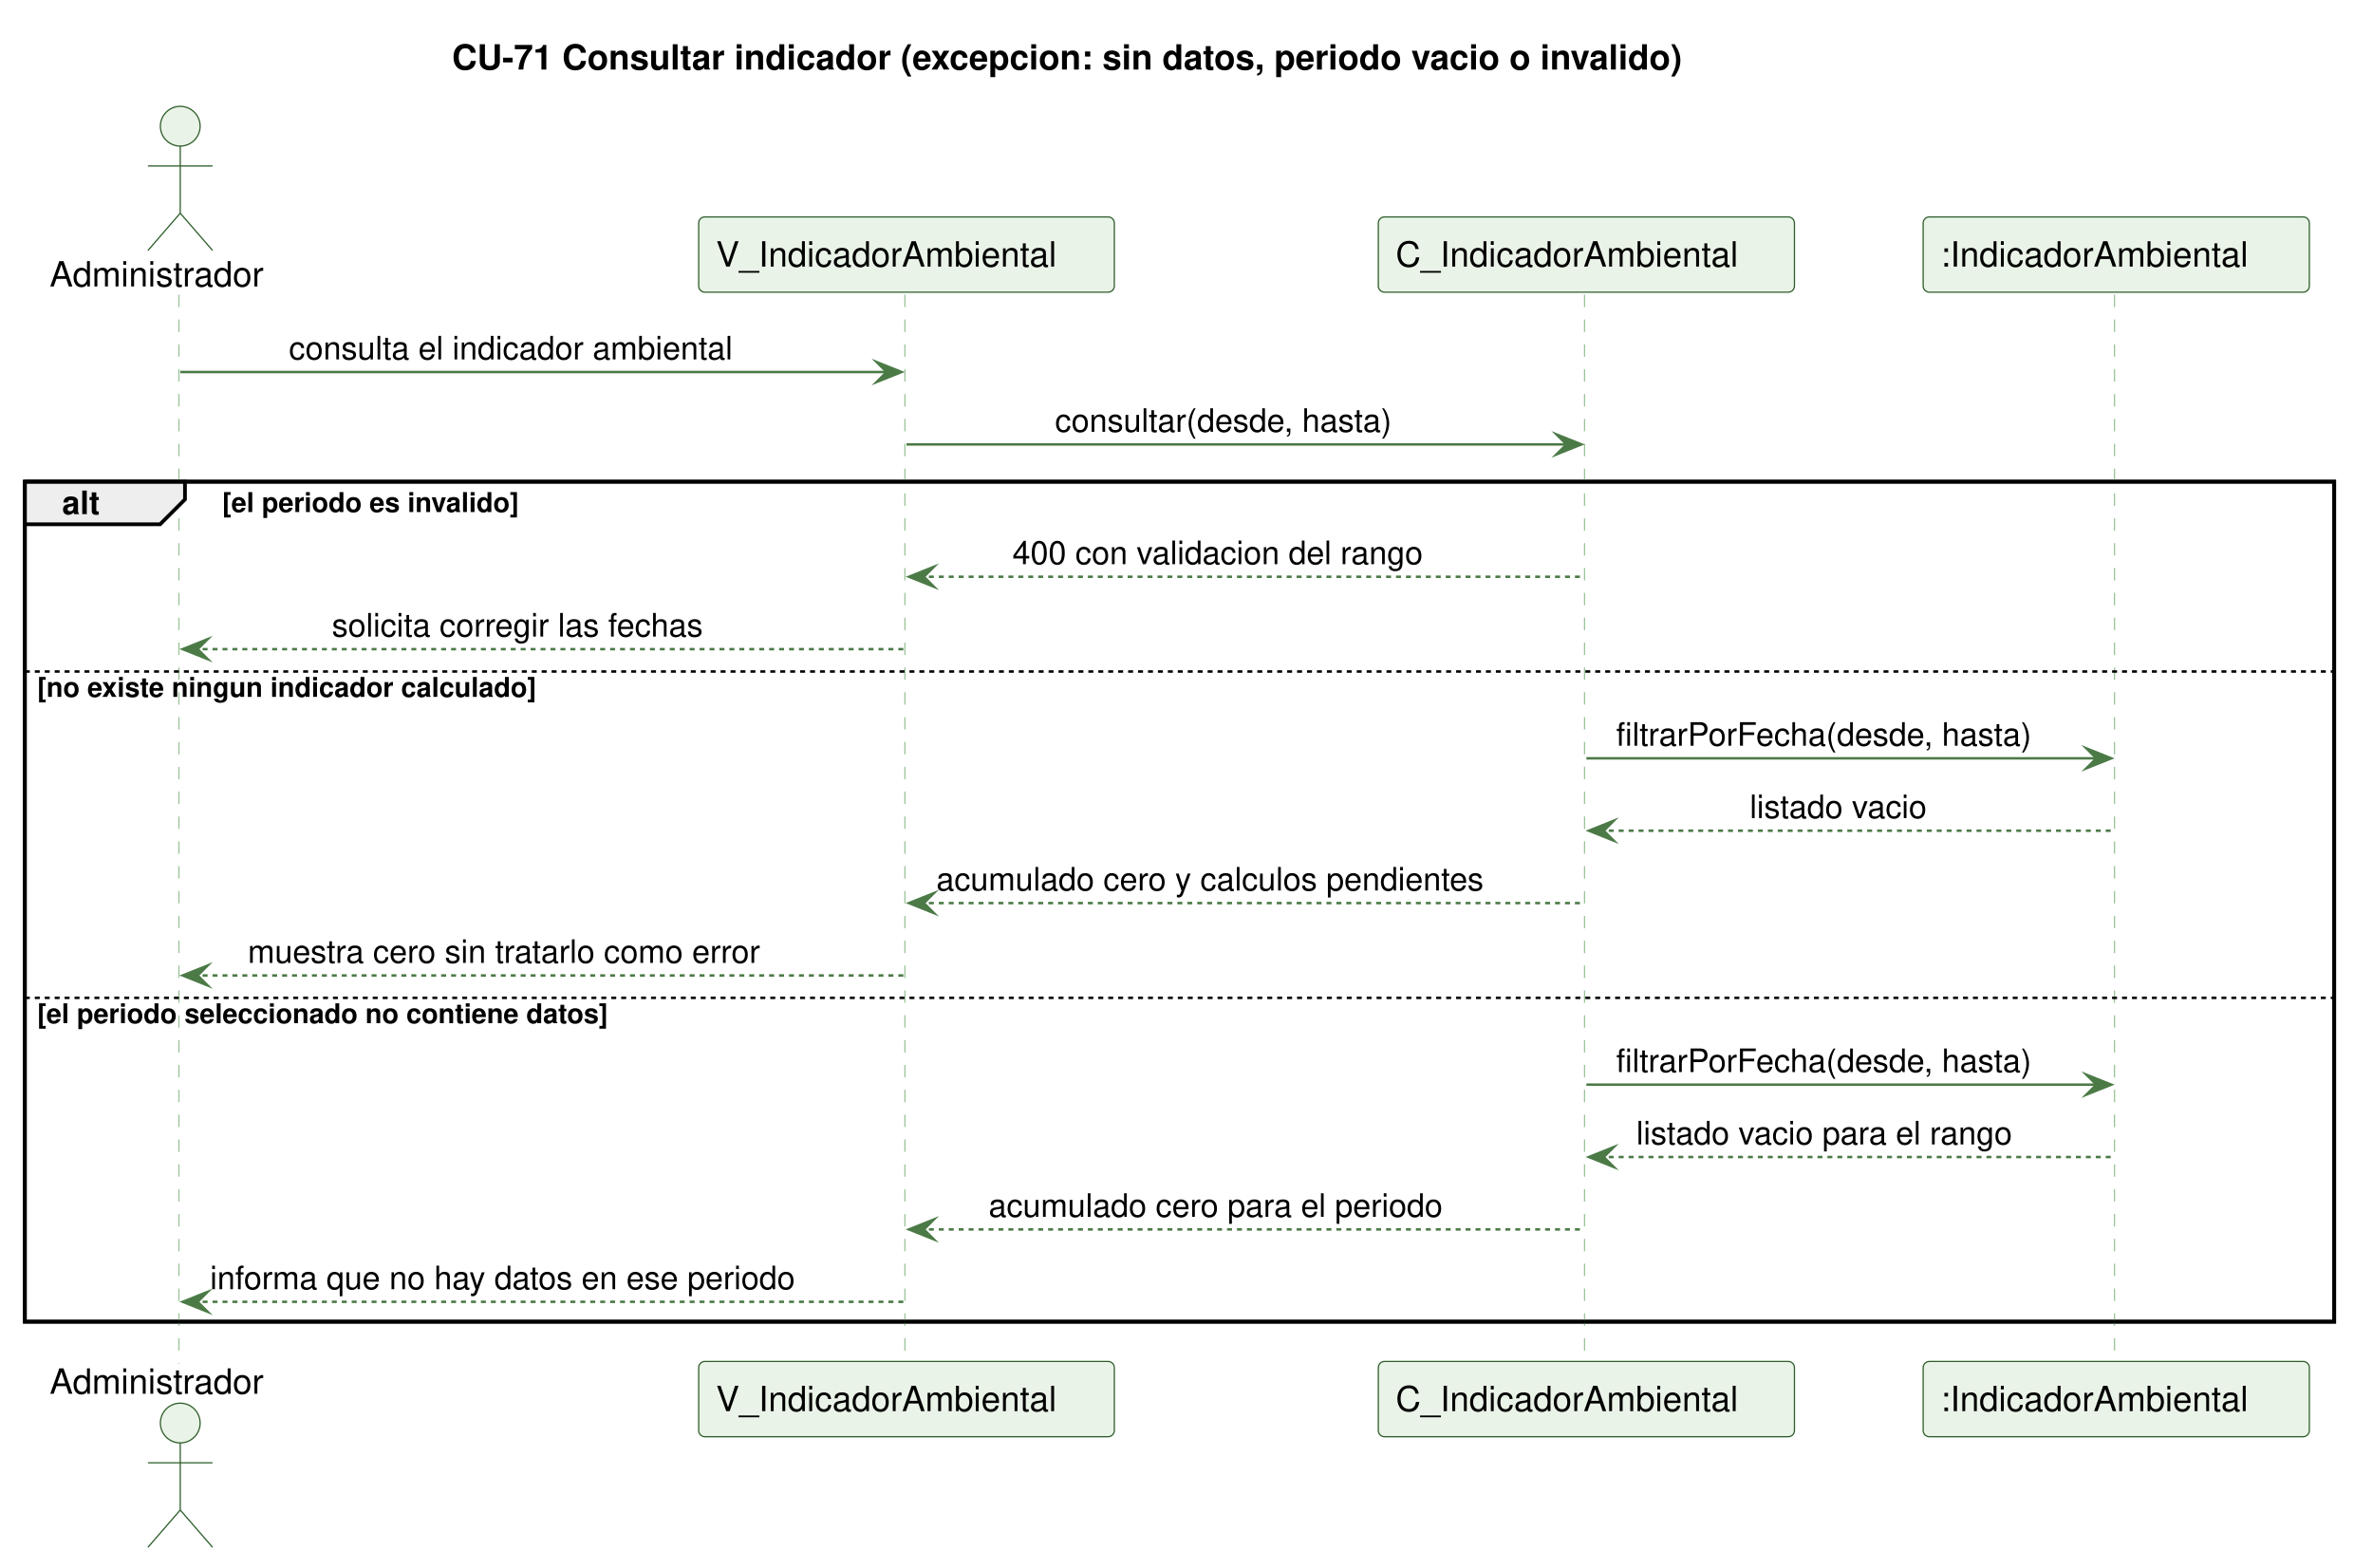
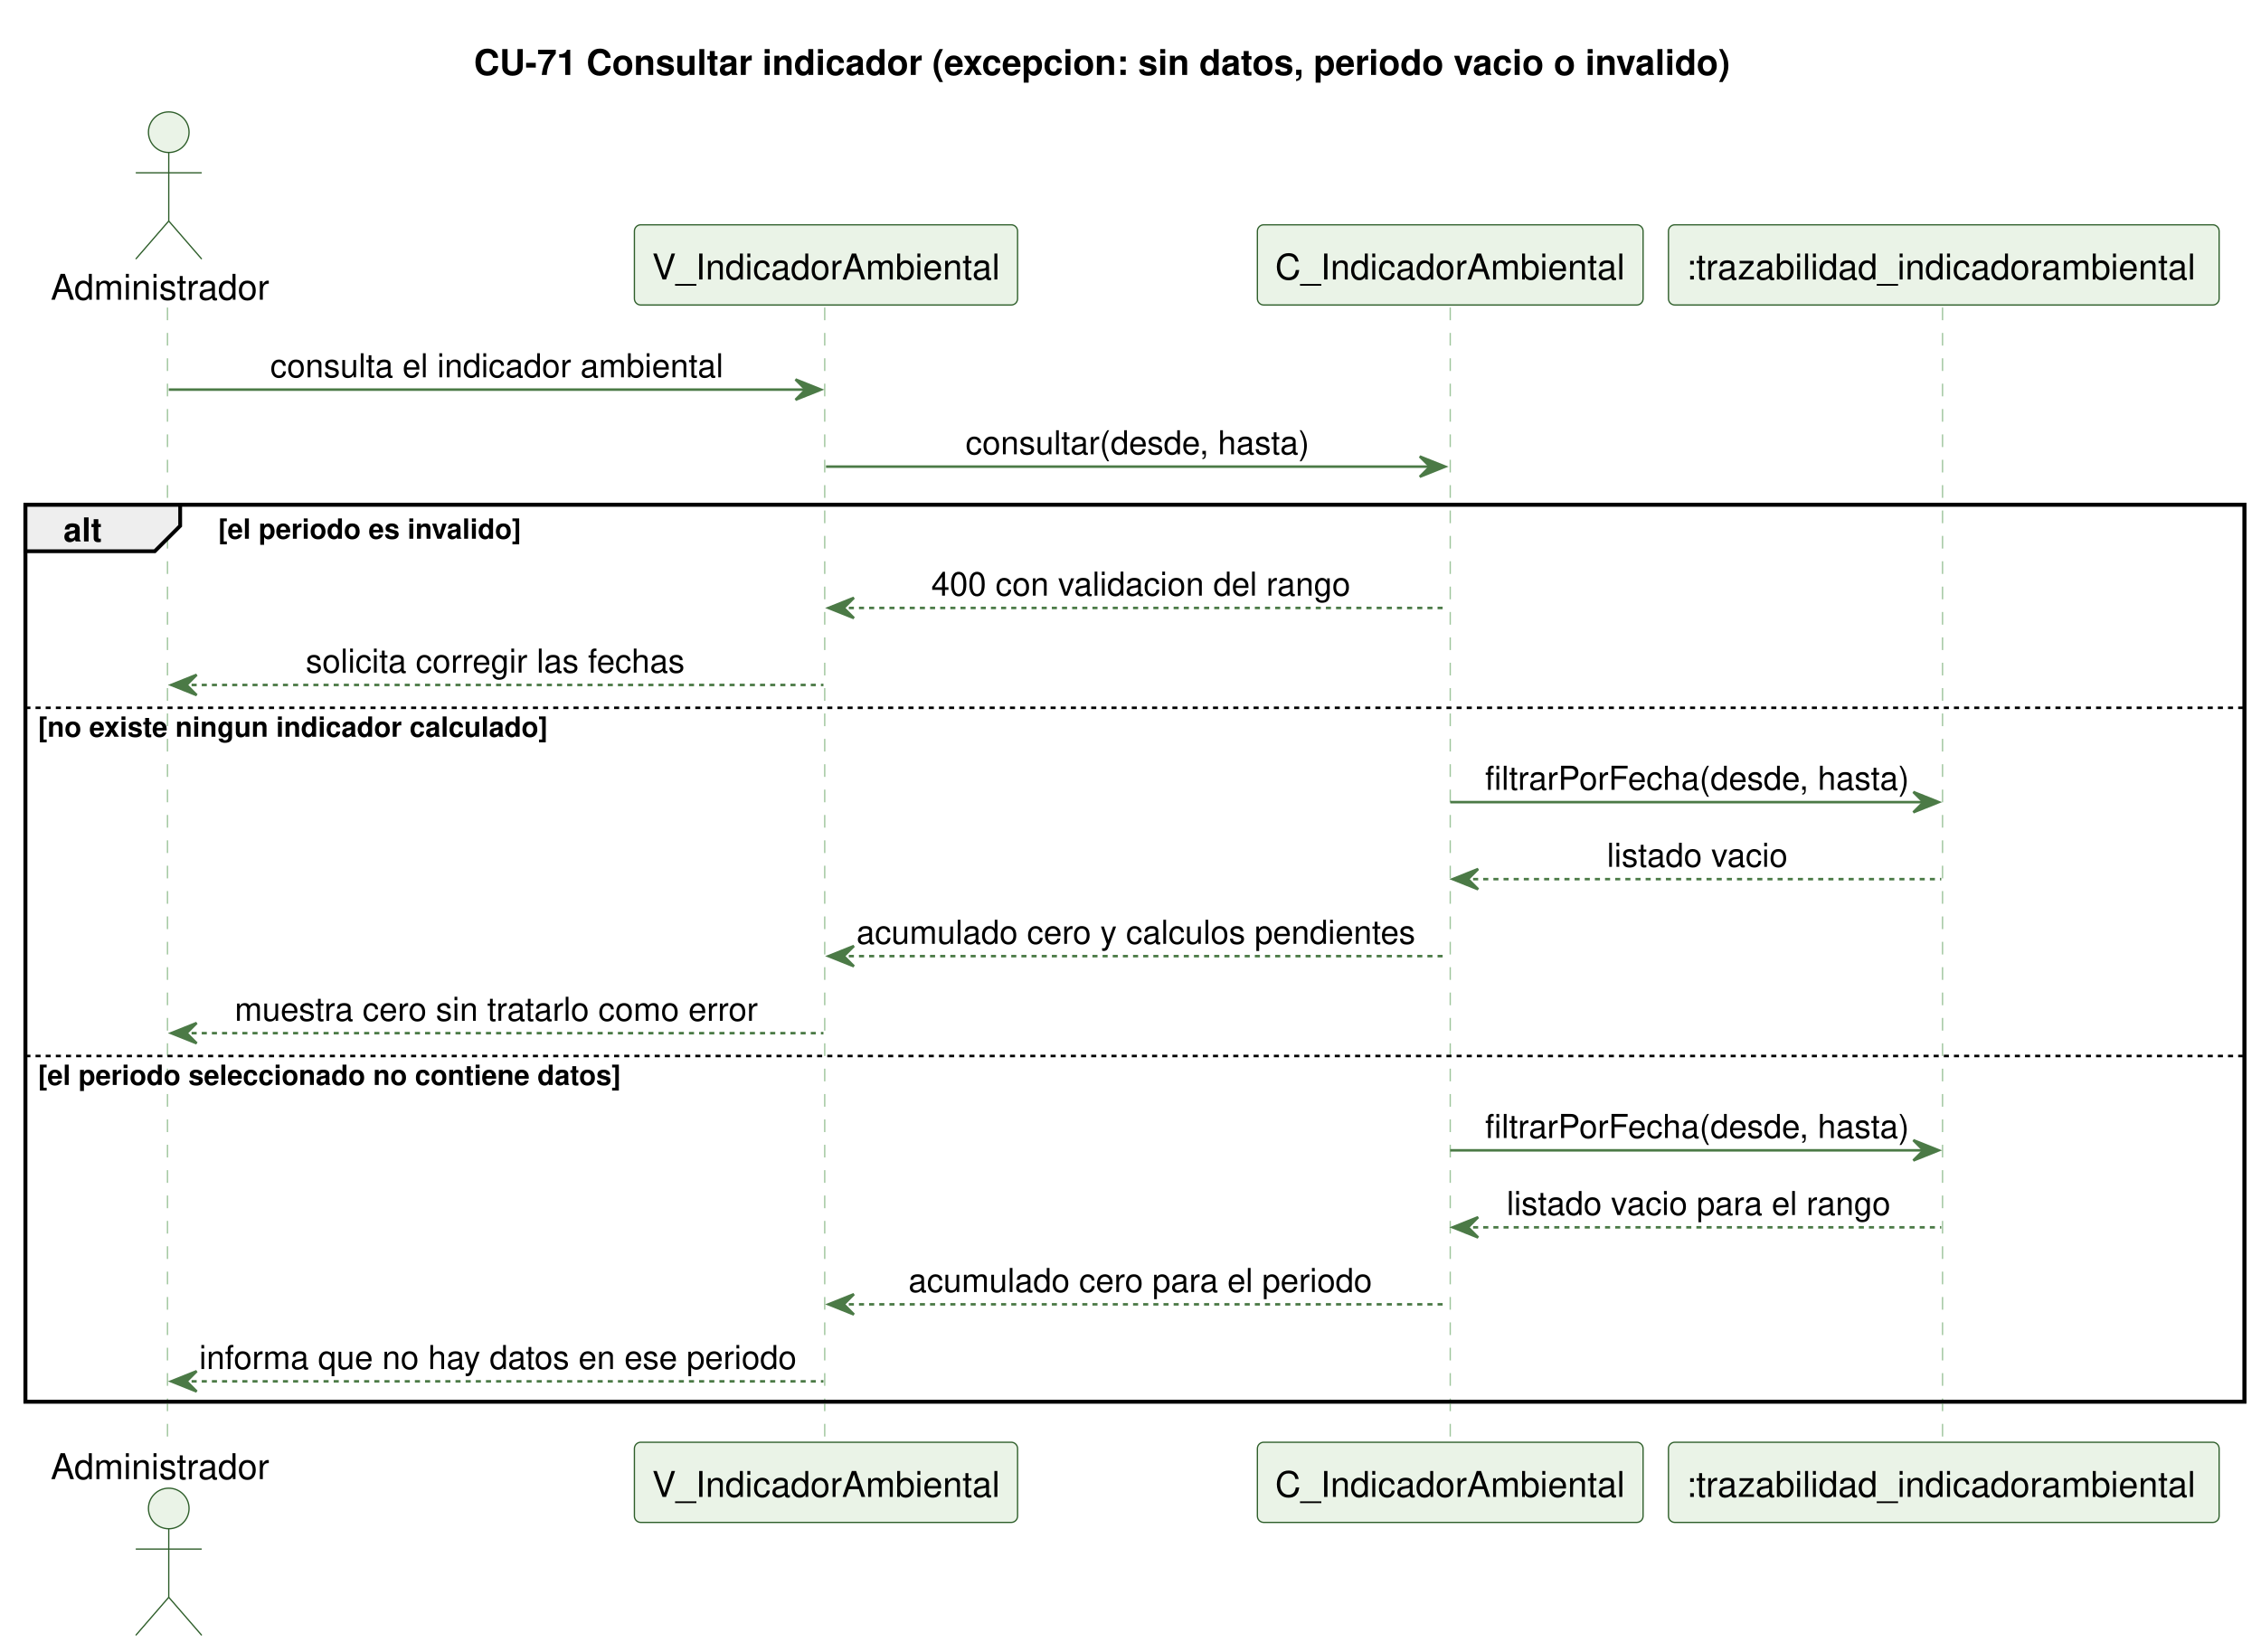
- <svg xmlns="http://www.w3.org/2000/svg" contentStyleType="text/css" data-diagram-type="SEQUENCE" height="631px" preserveAspectRatio="none" style="width:955px;height:631px;background:#FFFFFF;" version="1.1" viewBox="0 0 955 631" width="955px" zoomAndPan="magnify">
+ <svg xmlns="http://www.w3.org/2000/svg" contentStyleType="text/css" height="651px" preserveAspectRatio="none" style="width:891px;height:651px;background:#FFFFFF;" version="1.1" viewBox="0 0 891 651" width="891px" zoomAndPan="magnify">
  <defs />
  <g>
-     <g class="title" data-source-line="13">
-       <text fill="#000000" font-family="Helvetica" font-size="14" font-weight="700" lengthAdjust="spacing" textLength="584.589" x="181.897" y="27.995">CU-71 Consultar indicador (excepcion: sin datos, periodo vacio o invalido)</text>
-     </g>
-     <rect fill="none" height="338.07" style="stroke:#000000;stroke-width:1.5;" width="929.383" x="10" y="193.859" />
-     <g class="participant-lifeline" data-entity-uid="part1" data-qualified-name="Administrador" data-source-line="15" id="part1-lifeline">
-       <g>
-         <rect fill="#000000" fill-opacity="0" height="430.336" width="8" x="68.54" y="118.594" />
-         <line style="stroke:#9CC49A;stroke-width:0.5;stroke-dasharray:5,5;" x1="72" x2="72" y1="118.594" y2="548.93" />
-       </g>
-     </g>
-     <g class="participant-lifeline" data-entity-uid="part2" data-qualified-name="V" data-source-line="16" id="part2-lifeline">
-       <g>
-         <rect fill="#000000" fill-opacity="0" height="430.336" width="8" x="360.817" y="118.594" />
-         <line style="stroke:#9CC49A;stroke-width:0.5;stroke-dasharray:5,5;" x1="364.18" x2="364.18" y1="118.594" y2="548.93" />
-       </g>
-     </g>
-     <g class="participant-lifeline" data-entity-uid="part3" data-qualified-name="C" data-source-line="17" id="part3-lifeline">
-       <g>
-         <rect fill="#000000" fill-opacity="0" height="430.336" width="8" x="634.433" y="118.594" />
-         <line style="stroke:#9CC49A;stroke-width:0.5;stroke-dasharray:5,5;" x1="637.696" x2="637.696" y1="118.594" y2="548.93" />
-       </g>
-     </g>
-     <g class="participant-lifeline" data-entity-uid="part4" data-qualified-name="IA" data-source-line="18" id="part4-lifeline">
-       <g>
-         <rect fill="#000000" fill-opacity="0" height="430.336" width="8" x="847.675" y="118.594" />
-         <line style="stroke:#9CC49A;stroke-width:0.5;stroke-dasharray:5,5;" x1="850.968" x2="850.968" y1="118.594" y2="548.93" />
-       </g>
-     </g>
-     <g class="participant participant-head" data-entity-uid="part1" data-qualified-name="Administrador" data-source-line="15" id="part1-head">
-       <text fill="#000000" font-family="Helvetica" font-size="14" lengthAdjust="spacing" textLength="99.08" x="20" y="115.292">Administrador</text>
-       <ellipse cx="72.54" cy="50.797" fill="#EAF3E7" rx="8" ry="8" style="stroke:#2E5E2A;stroke-width:0.5;" />
-       <path d="M72.54,58.797 L72.54,85.797 M59.54,66.797 L85.54,66.797 M72.54,85.797 L59.54,100.797 M72.54,85.797 L85.54,100.797" fill="none" style="stroke:#2E5E2A;stroke-width:0.5;" />
-     </g>
-     <g class="participant participant-tail" data-entity-uid="part1" data-qualified-name="Administrador" data-source-line="15" id="part1-tail">
-       <text fill="#000000" font-family="Helvetica" font-size="14" lengthAdjust="spacing" textLength="99.08" x="20" y="560.925">Administrador</text>
-       <ellipse cx="72.54" cy="572.727" fill="#EAF3E7" rx="8" ry="8" style="stroke:#2E5E2A;stroke-width:0.5;" />
-       <path d="M72.54,580.727 L72.54,607.727 M59.54,588.727 L85.54,588.727 M72.54,607.727 L59.54,622.727 M72.54,607.727 L85.54,622.727" fill="none" style="stroke:#2E5E2A;stroke-width:0.5;" />
-     </g>
-     <g class="participant participant-head" data-entity-uid="part2" data-qualified-name="V" data-source-line="16" id="part2-head">
-       <rect fill="#EAF3E7" height="30.297" rx="2.5" ry="2.5" style="stroke:#2E5E2A;stroke-width:0.5;" width="167.275" x="281.18" y="87.297" />
-       <text fill="#000000" font-family="Helvetica" font-size="14" lengthAdjust="spacing" textLength="153.275" x="288.18" y="107.292">V_IndicadorAmbiental</text>
-     </g>
-     <g class="participant participant-tail" data-entity-uid="part2" data-qualified-name="V" data-source-line="16" id="part2-tail">
-       <rect fill="#EAF3E7" height="30.297" rx="2.5" ry="2.5" style="stroke:#2E5E2A;stroke-width:0.5;" width="167.275" x="281.18" y="547.93" />
-       <text fill="#000000" font-family="Helvetica" font-size="14" lengthAdjust="spacing" textLength="153.275" x="288.18" y="567.925">V_IndicadorAmbiental</text>
-     </g>
-     <g class="participant participant-head" data-entity-uid="part3" data-qualified-name="C" data-source-line="17" id="part3-head">
-       <rect fill="#EAF3E7" height="30.297" rx="2.5" ry="2.5" style="stroke:#2E5E2A;stroke-width:0.5;" width="167.474" x="554.696" y="87.297" />
-       <text fill="#000000" font-family="Helvetica" font-size="14" lengthAdjust="spacing" textLength="153.474" x="561.696" y="107.292">C_IndicadorAmbiental</text>
-     </g>
-     <g class="participant participant-tail" data-entity-uid="part3" data-qualified-name="C" data-source-line="17" id="part3-tail">
-       <rect fill="#EAF3E7" height="30.297" rx="2.5" ry="2.5" style="stroke:#2E5E2A;stroke-width:0.5;" width="167.474" x="554.696" y="547.93" />
-       <text fill="#000000" font-family="Helvetica" font-size="14" lengthAdjust="spacing" textLength="153.474" x="561.696" y="567.925">C_IndicadorAmbiental</text>
-     </g>
-     <g class="participant participant-head" data-entity-uid="part4" data-qualified-name="IA" data-source-line="18" id="part4-head">
-       <rect fill="#EAF3E7" height="30.297" rx="2.5" ry="2.5" style="stroke:#2E5E2A;stroke-width:0.5;" width="155.415" x="773.968" y="87.297" />
-       <text fill="#000000" font-family="Helvetica" font-size="14" lengthAdjust="spacing" textLength="141.415" x="780.968" y="107.292">:IndicadorAmbiental</text>
-     </g>
-     <g class="participant participant-tail" data-entity-uid="part4" data-qualified-name="IA" data-source-line="18" id="part4-tail">
-       <rect fill="#EAF3E7" height="30.297" rx="2.5" ry="2.5" style="stroke:#2E5E2A;stroke-width:0.5;" width="155.415" x="773.968" y="547.93" />
-       <text fill="#000000" font-family="Helvetica" font-size="14" lengthAdjust="spacing" textLength="141.415" x="780.968" y="567.925">:IndicadorAmbiental</text>
-     </g>
-     <g class="message" data-entity-1="part1" data-entity-2="part2" data-source-line="20" id="msg1">
-       <polygon fill="#4B7A46" points="352.817,145.727,362.817,149.727,352.817,153.727,356.817,149.727" style="stroke:#4B7A46;stroke-width:1;stroke-linejoin:miter;stroke-miterlimit:10;" />
-       <line style="stroke:#4B7A46;stroke-width:1;" x1="72.54" x2="358.817" y1="149.727" y2="149.727" />
-       <text fill="#000000" font-family="Helvetica" font-size="13" lengthAdjust="spacing" textLength="204.82" x="116.269" y="144.661">consulta el indicador ambiental</text>
-     </g>
-     <g class="message" data-entity-1="part2" data-entity-2="part3" data-source-line="21" id="msg2">
-       <polygon fill="#4B7A46" points="626.433,174.859,636.433,178.859,626.433,182.859,630.433,178.859" style="stroke:#4B7A46;stroke-width:1;stroke-linejoin:miter;stroke-miterlimit:10;" />
-       <line style="stroke:#4B7A46;stroke-width:1;" x1="364.817" x2="632.433" y1="178.859" y2="178.859" />
-       <text fill="#000000" font-family="Helvetica" font-size="13" lengthAdjust="spacing" textLength="154.096" x="424.577" y="173.793">consultar(desde, hasta)</text>
-     </g>
-     <path d="M10,193.859 L74.443,193.859 L74.443,200.992 L64.443,210.992 L10,210.992 L10,193.859" fill="#EEEEEE" style="stroke:#000000;stroke-width:1.5;" />
-     <rect fill="none" height="338.07" style="stroke:#000000;stroke-width:1.5;" width="929.383" x="10" y="193.859" />
-     <text fill="#000000" font-family="Helvetica" font-size="13" font-weight="700" lengthAdjust="spacing" textLength="19.443" x="25" y="206.926">alt</text>
-     <text fill="#000000" font-family="Helvetica" font-size="11" font-weight="700" lengthAdjust="spacing" textLength="143.467" x="89.443" y="206.07">[el periodo es invalido]</text>
-     <g class="message" data-entity-1="part3" data-entity-2="part2" data-source-line="23" id="msg3">
-       <polygon fill="#4B7A46" points="375.817,228.125,365.817,232.125,375.817,236.125,371.817,232.125" style="stroke:#4B7A46;stroke-width:1;stroke-linejoin:miter;stroke-miterlimit:10;" />
-       <line style="stroke:#4B7A46;stroke-width:1;stroke-dasharray:2,2;" x1="369.817" x2="637.433" y1="232.125" y2="232.125" />
-       <text fill="#000000" font-family="Helvetica" font-size="13" lengthAdjust="spacing" textLength="188.354" x="407.448" y="227.059">400 con validacion del rango</text>
-     </g>
-     <g class="message" data-entity-1="part2" data-entity-2="part1" data-source-line="24" id="msg4">
-       <polygon fill="#4B7A46" points="83.54,257.258,73.54,261.258,83.54,265.258,79.54,261.258" style="stroke:#4B7A46;stroke-width:1;stroke-linejoin:miter;stroke-miterlimit:10;" />
-       <line style="stroke:#4B7A46;stroke-width:1;stroke-dasharray:2,2;" x1="77.54" x2="363.817" y1="261.258" y2="261.258" />
-       <text fill="#000000" font-family="Helvetica" font-size="13" lengthAdjust="spacing" textLength="170.219" x="133.569" y="256.192">solicita corregir las fechas</text>
-     </g>
-     <line style="stroke:#000000;stroke-width:1;stroke-dasharray:2,2;" x1="10" x2="939.383" y1="270.258" y2="270.258" />
-     <text fill="#000000" font-family="Helvetica" font-size="11" font-weight="700" lengthAdjust="spacing" textLength="238.058" x="15" y="280.468">[no existe ningun indicador calculado]</text>
-     <g class="message" data-entity-1="part3" data-entity-2="part4" data-source-line="26" id="msg5">
-       <polygon fill="#4B7A46" points="839.675,301.195,849.675,305.195,839.675,309.195,843.675,305.195" style="stroke:#4B7A46;stroke-width:1;stroke-linejoin:miter;stroke-miterlimit:10;" />
-       <line style="stroke:#4B7A46;stroke-width:1;" x1="638.433" x2="845.675" y1="305.195" y2="305.195" />
-       <text fill="#000000" font-family="Helvetica" font-size="13" lengthAdjust="spacing" textLength="189.243" x="650.433" y="300.129">filtrarPorFecha(desde, hasta)</text>
-     </g>
-     <g class="message" data-entity-1="part4" data-entity-2="part3" data-source-line="27" id="msg6">
-       <polygon fill="#4B7A46" points="649.433,330.328,639.433,334.328,649.433,338.328,645.433,334.328" style="stroke:#4B7A46;stroke-width:1;stroke-linejoin:miter;stroke-miterlimit:10;" />
-       <line style="stroke:#4B7A46;stroke-width:1;stroke-dasharray:2,2;" x1="643.433" x2="850.675" y1="334.328" y2="334.328" />
-       <text fill="#000000" font-family="Helvetica" font-size="13" lengthAdjust="spacing" textLength="81.77" x="704.169" y="329.262">listado vacio</text>
-     </g>
-     <g class="message" data-entity-1="part3" data-entity-2="part2" data-source-line="28" id="msg7">
-       <polygon fill="#4B7A46" points="375.817,359.461,365.817,363.461,375.817,367.461,371.817,363.461" style="stroke:#4B7A46;stroke-width:1;stroke-linejoin:miter;stroke-miterlimit:10;" />
-       <line style="stroke:#4B7A46;stroke-width:1;stroke-dasharray:2,2;" x1="369.817" x2="637.433" y1="363.461" y2="363.461" />
-       <text fill="#000000" font-family="Helvetica" font-size="13" lengthAdjust="spacing" textLength="249.615" x="376.817" y="358.395">acumulado cero y calculos pendientes</text>
-     </g>
-     <g class="message" data-entity-1="part2" data-entity-2="part1" data-source-line="29" id="msg8">
-       <polygon fill="#4B7A46" points="83.54,388.594,73.54,392.594,83.54,396.594,79.54,392.594" style="stroke:#4B7A46;stroke-width:1;stroke-linejoin:miter;stroke-miterlimit:10;" />
-       <line style="stroke:#4B7A46;stroke-width:1;stroke-dasharray:2,2;" x1="77.54" x2="363.817" y1="392.594" y2="392.594" />
-       <text fill="#000000" font-family="Helvetica" font-size="13" lengthAdjust="spacing" textLength="237.898" x="99.73" y="387.528">muestra cero sin tratarlo como error</text>
-     </g>
-     <line style="stroke:#000000;stroke-width:1;stroke-dasharray:2,2;" x1="10" x2="939.383" y1="401.594" y2="401.594" />
-     <text fill="#000000" font-family="Helvetica" font-size="11" font-weight="700" lengthAdjust="spacing" textLength="271.981" x="15" y="411.804">[el periodo seleccionado no contiene datos]</text>
-     <g class="message" data-entity-1="part3" data-entity-2="part4" data-source-line="31" id="msg9">
-       <polygon fill="#4B7A46" points="839.675,432.531,849.675,436.531,839.675,440.531,843.675,436.531" style="stroke:#4B7A46;stroke-width:1;stroke-linejoin:miter;stroke-miterlimit:10;" />
-       <line style="stroke:#4B7A46;stroke-width:1;" x1="638.433" x2="845.675" y1="436.531" y2="436.531" />
-       <text fill="#000000" font-family="Helvetica" font-size="13" lengthAdjust="spacing" textLength="189.243" x="650.433" y="431.465">filtrarPorFecha(desde, hasta)</text>
-     </g>
-     <g class="message" data-entity-1="part4" data-entity-2="part3" data-source-line="32" id="msg10">
-       <polygon fill="#4B7A46" points="649.433,461.664,639.433,465.664,649.433,469.664,645.433,465.664" style="stroke:#4B7A46;stroke-width:1;stroke-linejoin:miter;stroke-miterlimit:10;" />
-       <line style="stroke:#4B7A46;stroke-width:1;stroke-dasharray:2,2;" x1="643.433" x2="850.675" y1="465.664" y2="465.664" />
-       <text fill="#000000" font-family="Helvetica" font-size="13" lengthAdjust="spacing" textLength="173.062" x="658.523" y="460.598">listado vacio para el rango</text>
-     </g>
-     <g class="message" data-entity-1="part3" data-entity-2="part2" data-source-line="33" id="msg11">
-       <polygon fill="#4B7A46" points="375.817,490.797,365.817,494.797,375.817,498.797,371.817,494.797" style="stroke:#4B7A46;stroke-width:1;stroke-linejoin:miter;stroke-miterlimit:10;" />
-       <line style="stroke:#4B7A46;stroke-width:1;stroke-dasharray:2,2;" x1="369.817" x2="637.433" y1="494.797" y2="494.797" />
-       <text fill="#000000" font-family="Helvetica" font-size="13" lengthAdjust="spacing" textLength="207.518" x="397.866" y="489.731">acumulado cero para el periodo</text>
-     </g>
-     <g class="message" data-entity-1="part2" data-entity-2="part1" data-source-line="34" id="msg12">
-       <polygon fill="#4B7A46" points="83.54,519.93,73.54,523.93,83.54,527.93,79.54,523.93" style="stroke:#4B7A46;stroke-width:1;stroke-linejoin:miter;stroke-miterlimit:10;" />
-       <line style="stroke:#4B7A46;stroke-width:1;stroke-dasharray:2,2;" x1="77.54" x2="363.817" y1="523.93" y2="523.93" />
-       <text fill="#000000" font-family="Helvetica" font-size="13" lengthAdjust="spacing" textLength="268.277" x="84.54" y="518.864">informa que no hay datos en ese periodo</text>
-     </g>
+     <text fill="#000000" font-family="Helvetica" font-size="14" font-weight="bold" lengthAdjust="spacing" textLength="520" x="186.75" y="29.533">CU-71 Consultar indicador (excepcion: sin datos, periodo vacio o invalido)</text>
+     <rect fill="none" height="353.539" style="stroke:#000000;stroke-width:1.5;" width="874.5" x="10" y="198.922" />
+     <line style="stroke:#9CC49A;stroke-width:0.5;stroke-dasharray:5.0,5.0;" x1="66" x2="66" y1="121.219" y2="569.461" />
+     <line style="stroke:#9CC49A;stroke-width:0.5;stroke-dasharray:5.0,5.0;" x1="325" x2="325" y1="121.219" y2="569.461" />
+     <line style="stroke:#9CC49A;stroke-width:0.5;stroke-dasharray:5.0,5.0;" x1="571.5" x2="571.5" y1="121.219" y2="569.461" />
+     <line style="stroke:#9CC49A;stroke-width:0.5;stroke-dasharray:5.0,5.0;" x1="765.5" x2="765.5" y1="121.219" y2="569.461" />
+     <text fill="#000000" font-family="Helvetica" font-size="14" lengthAdjust="spacing" textLength="87" x="20" y="118.143">Administrador</text>
+     <ellipse cx="66.5" cy="52.109" fill="#EAF3E7" rx="8" ry="8" style="stroke:#2E5E2A;stroke-width:0.5;" />
+     <path d="M66.5,60.109 L66.5,87.109 M53.5,68.109 L79.5,68.109 M66.5,87.109 L53.5,102.109 M66.5,87.109 L79.5,102.109 " fill="none" style="stroke:#2E5E2A;stroke-width:0.5;" />
+     <text fill="#000000" font-family="Helvetica" font-size="14" lengthAdjust="spacing" textLength="87" x="20" y="582.994">Administrador</text>
+     <ellipse cx="66.5" cy="594.57" fill="#EAF3E7" rx="8" ry="8" style="stroke:#2E5E2A;stroke-width:0.5;" />
+     <path d="M66.5,602.57 L66.5,629.57 M53.5,610.57 L79.5,610.57 M66.5,629.57 L53.5,644.57 M66.5,629.57 L79.5,644.57 " fill="none" style="stroke:#2E5E2A;stroke-width:0.5;" />
+     <rect fill="#EAF3E7" height="31.609" rx="2.5" ry="2.5" style="stroke:#2E5E2A;stroke-width:0.5;" width="151" x="250" y="88.609" />
+     <text fill="#000000" font-family="Helvetica" font-size="14" lengthAdjust="spacing" textLength="137" x="257" y="110.143">V_IndicadorAmbiental</text>
+     <rect fill="#EAF3E7" height="31.609" rx="2.5" ry="2.5" style="stroke:#2E5E2A;stroke-width:0.5;" width="151" x="250" y="568.461" />
+     <text fill="#000000" font-family="Helvetica" font-size="14" lengthAdjust="spacing" textLength="137" x="257" y="589.994">V_IndicadorAmbiental</text>
+     <rect fill="#EAF3E7" height="31.609" rx="2.5" ry="2.5" style="stroke:#2E5E2A;stroke-width:0.5;" width="152" x="495.5" y="88.609" />
+     <text fill="#000000" font-family="Helvetica" font-size="14" lengthAdjust="spacing" textLength="138" x="502.5" y="110.143">C_IndicadorAmbiental</text>
+     <rect fill="#EAF3E7" height="31.609" rx="2.5" ry="2.5" style="stroke:#2E5E2A;stroke-width:0.5;" width="152" x="495.5" y="568.461" />
+     <text fill="#000000" font-family="Helvetica" font-size="14" lengthAdjust="spacing" textLength="138" x="502.5" y="589.994">C_IndicadorAmbiental</text>
+     <rect fill="#EAF3E7" height="31.609" rx="2.5" ry="2.5" style="stroke:#2E5E2A;stroke-width:0.5;" width="217" x="657.5" y="88.609" />
+     <text fill="#000000" font-family="Helvetica" font-size="14" lengthAdjust="spacing" textLength="203" x="664.5" y="110.143">:trazabilidad_indicadorambiental</text>
+     <rect fill="#EAF3E7" height="31.609" rx="2.5" ry="2.5" style="stroke:#2E5E2A;stroke-width:0.5;" width="217" x="657.5" y="568.461" />
+     <text fill="#000000" font-family="Helvetica" font-size="14" lengthAdjust="spacing" textLength="203" x="664.5" y="589.994">:trazabilidad_indicadorambiental</text>
+     <polygon fill="#4B7A46" points="313.5,149.57,323.5,153.57,313.5,157.57,317.5,153.57" style="stroke:#4B7A46;stroke-width:1.0;" />
+     <line style="stroke:#4B7A46;stroke-width:1.0;" x1="66.5" x2="319.5" y1="153.57" y2="153.57" />
+     <text fill="#000000" font-family="Helvetica" font-size="13" lengthAdjust="spacing" textLength="179" x="106.5" y="148.714">consulta el indicador ambiental</text>
+     <polygon fill="#4B7A46" points="559.5,179.922,569.5,183.922,559.5,187.922,563.5,183.922" style="stroke:#4B7A46;stroke-width:1.0;" />
+     <line style="stroke:#4B7A46;stroke-width:1.0;" x1="325.5" x2="565.5" y1="183.922" y2="183.922" />
+     <text fill="#000000" font-family="Helvetica" font-size="13" lengthAdjust="spacing" textLength="136" x="380.5" y="179.065">consultar(desde, hasta)</text>
+     <path d="M10,198.922 L71,198.922 L71,207.273 L61,217.273 L10,217.273 L10,198.922 " fill="#EEEEEE" style="stroke:#000000;stroke-width:1.5;" />
+     <rect fill="none" height="353.539" style="stroke:#000000;stroke-width:1.5;" width="874.5" x="10" y="198.922" />
+     <text fill="#000000" font-family="Helvetica" font-size="13" font-weight="bold" lengthAdjust="spacing" textLength="16" x="25" y="213.417">alt</text>
+     <text fill="#000000" font-family="Helvetica" font-size="11" font-weight="bold" lengthAdjust="spacing" textLength="126" x="86" y="212.341">[el periodo es invalido]</text>
+     <polygon fill="#4B7A46" points="336.5,235.625,326.5,239.625,336.5,243.625,332.5,239.625" style="stroke:#4B7A46;stroke-width:1.0;" />
+     <line style="stroke:#4B7A46;stroke-width:1.0;stroke-dasharray:2.0,2.0;" x1="330.5" x2="570.5" y1="239.625" y2="239.625" />
+     <text fill="#000000" font-family="Helvetica" font-size="13" lengthAdjust="spacing" textLength="163" x="367" y="234.769">400 con validacion del rango</text>
+     <polygon fill="#4B7A46" points="77.5,265.977,67.5,269.977,77.5,273.977,73.5,269.977" style="stroke:#4B7A46;stroke-width:1.0;" />
+     <line style="stroke:#4B7A46;stroke-width:1.0;stroke-dasharray:2.0,2.0;" x1="71.5" x2="324.5" y1="269.977" y2="269.977" />
+     <text fill="#000000" font-family="Helvetica" font-size="13" lengthAdjust="spacing" textLength="151" x="120.5" y="265.12">solicita corregir las fechas</text>
+     <line style="stroke:#000000;stroke-width:1.0;stroke-dasharray:2.0,2.0;" x1="10" x2="884.5" y1="278.977" y2="278.977" />
+     <text fill="#000000" font-family="Helvetica" font-size="11" font-weight="bold" lengthAdjust="spacing" textLength="208" x="15" y="290.396">[no existe ningun indicador calculado]</text>
+     <polygon fill="#4B7A46" points="754,312.164,764,316.164,754,320.164,758,316.164" style="stroke:#4B7A46;stroke-width:1.0;" />
+     <line style="stroke:#4B7A46;stroke-width:1.0;" x1="571.5" x2="760" y1="316.164" y2="316.164" />
+     <text fill="#000000" font-family="Helvetica" font-size="13" lengthAdjust="spacing" textLength="167" x="585.25" y="311.308">filtrarPorFecha(desde, hasta)</text>
+     <polygon fill="#4B7A46" points="582.5,342.516,572.5,346.516,582.5,350.516,578.5,346.516" style="stroke:#4B7A46;stroke-width:1.0;" />
+     <line style="stroke:#4B7A46;stroke-width:1.0;stroke-dasharray:2.0,2.0;" x1="576.5" x2="765" y1="346.516" y2="346.516" />
+     <text fill="#000000" font-family="Helvetica" font-size="13" lengthAdjust="spacing" textLength="71" x="633.25" y="341.659">listado vacio</text>
+     <polygon fill="#4B7A46" points="336.5,372.867,326.5,376.867,336.5,380.867,332.5,376.867" style="stroke:#4B7A46;stroke-width:1.0;" />
+     <line style="stroke:#4B7A46;stroke-width:1.0;stroke-dasharray:2.0,2.0;" x1="330.5" x2="570.5" y1="376.867" y2="376.867" />
+     <text fill="#000000" font-family="Helvetica" font-size="13" lengthAdjust="spacing" textLength="222" x="337.5" y="372.011">acumulado cero y calculos pendientes</text>
+     <polygon fill="#4B7A46" points="77.5,403.219,67.5,407.219,77.5,411.219,73.5,407.219" style="stroke:#4B7A46;stroke-width:1.0;" />
+     <line style="stroke:#4B7A46;stroke-width:1.0;stroke-dasharray:2.0,2.0;" x1="71.5" x2="324.5" y1="407.219" y2="407.219" />
+     <text fill="#000000" font-family="Helvetica" font-size="13" lengthAdjust="spacing" textLength="207" x="92.5" y="402.362">muestra cero sin tratarlo como error</text>
+     <line style="stroke:#000000;stroke-width:1.0;stroke-dasharray:2.0,2.0;" x1="10" x2="884.5" y1="416.219" y2="416.219" />
+     <text fill="#000000" font-family="Helvetica" font-size="11" font-weight="bold" lengthAdjust="spacing" textLength="242" x="15" y="427.638">[el periodo seleccionado no contiene datos]</text>
+     <polygon fill="#4B7A46" points="754,449.406,764,453.406,754,457.406,758,453.406" style="stroke:#4B7A46;stroke-width:1.0;" />
+     <line style="stroke:#4B7A46;stroke-width:1.0;" x1="571.5" x2="760" y1="453.406" y2="453.406" />
+     <text fill="#000000" font-family="Helvetica" font-size="13" lengthAdjust="spacing" textLength="167" x="585.25" y="448.55">filtrarPorFecha(desde, hasta)</text>
+     <polygon fill="#4B7A46" points="582.5,479.758,572.5,483.758,582.5,487.758,578.5,483.758" style="stroke:#4B7A46;stroke-width:1.0;" />
+     <line style="stroke:#4B7A46;stroke-width:1.0;stroke-dasharray:2.0,2.0;" x1="576.5" x2="765" y1="483.758" y2="483.758" />
+     <text fill="#000000" font-family="Helvetica" font-size="13" lengthAdjust="spacing" textLength="150" x="593.75" y="478.901">listado vacio para el rango</text>
+     <polygon fill="#4B7A46" points="336.5,510.109,326.5,514.109,336.5,518.109,332.5,514.109" style="stroke:#4B7A46;stroke-width:1.0;" />
+     <line style="stroke:#4B7A46;stroke-width:1.0;stroke-dasharray:2.0,2.0;" x1="330.5" x2="570.5" y1="514.109" y2="514.109" />
+     <text fill="#000000" font-family="Helvetica" font-size="13" lengthAdjust="spacing" textLength="181" x="358" y="509.253">acumulado cero para el periodo</text>
+     <polygon fill="#4B7A46" points="77.5,540.461,67.5,544.461,77.5,548.461,73.5,544.461" style="stroke:#4B7A46;stroke-width:1.0;" />
+     <line style="stroke:#4B7A46;stroke-width:1.0;stroke-dasharray:2.0,2.0;" x1="71.5" x2="324.5" y1="544.461" y2="544.461" />
+     <text fill="#000000" font-family="Helvetica" font-size="13" lengthAdjust="spacing" textLength="235" x="78.5" y="539.605">informa que no hay datos en ese periodo</text>
  </g>
</svg>
